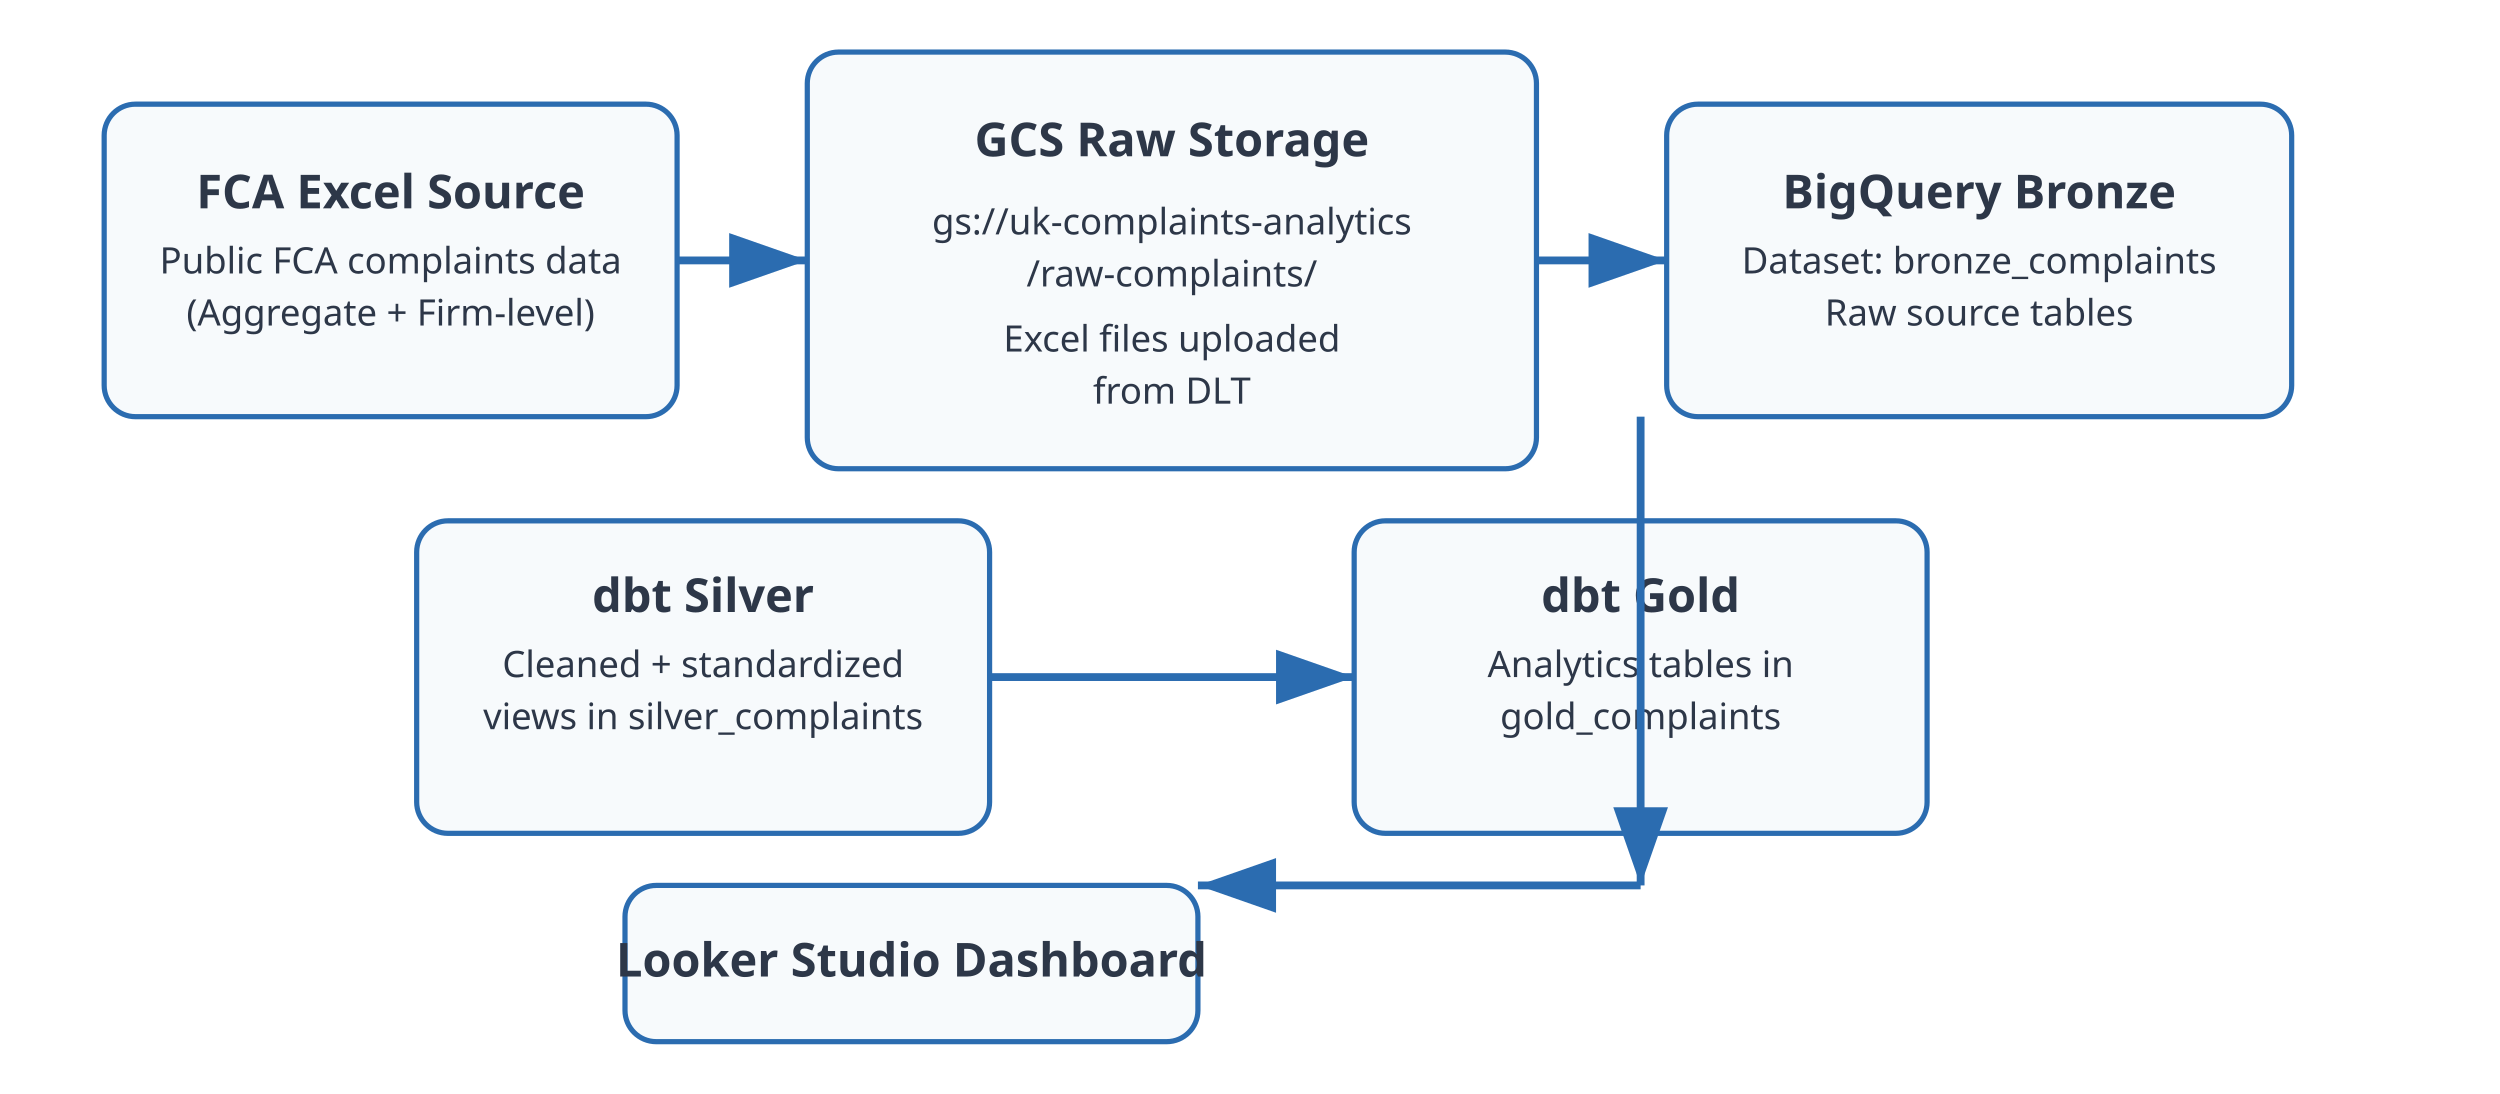
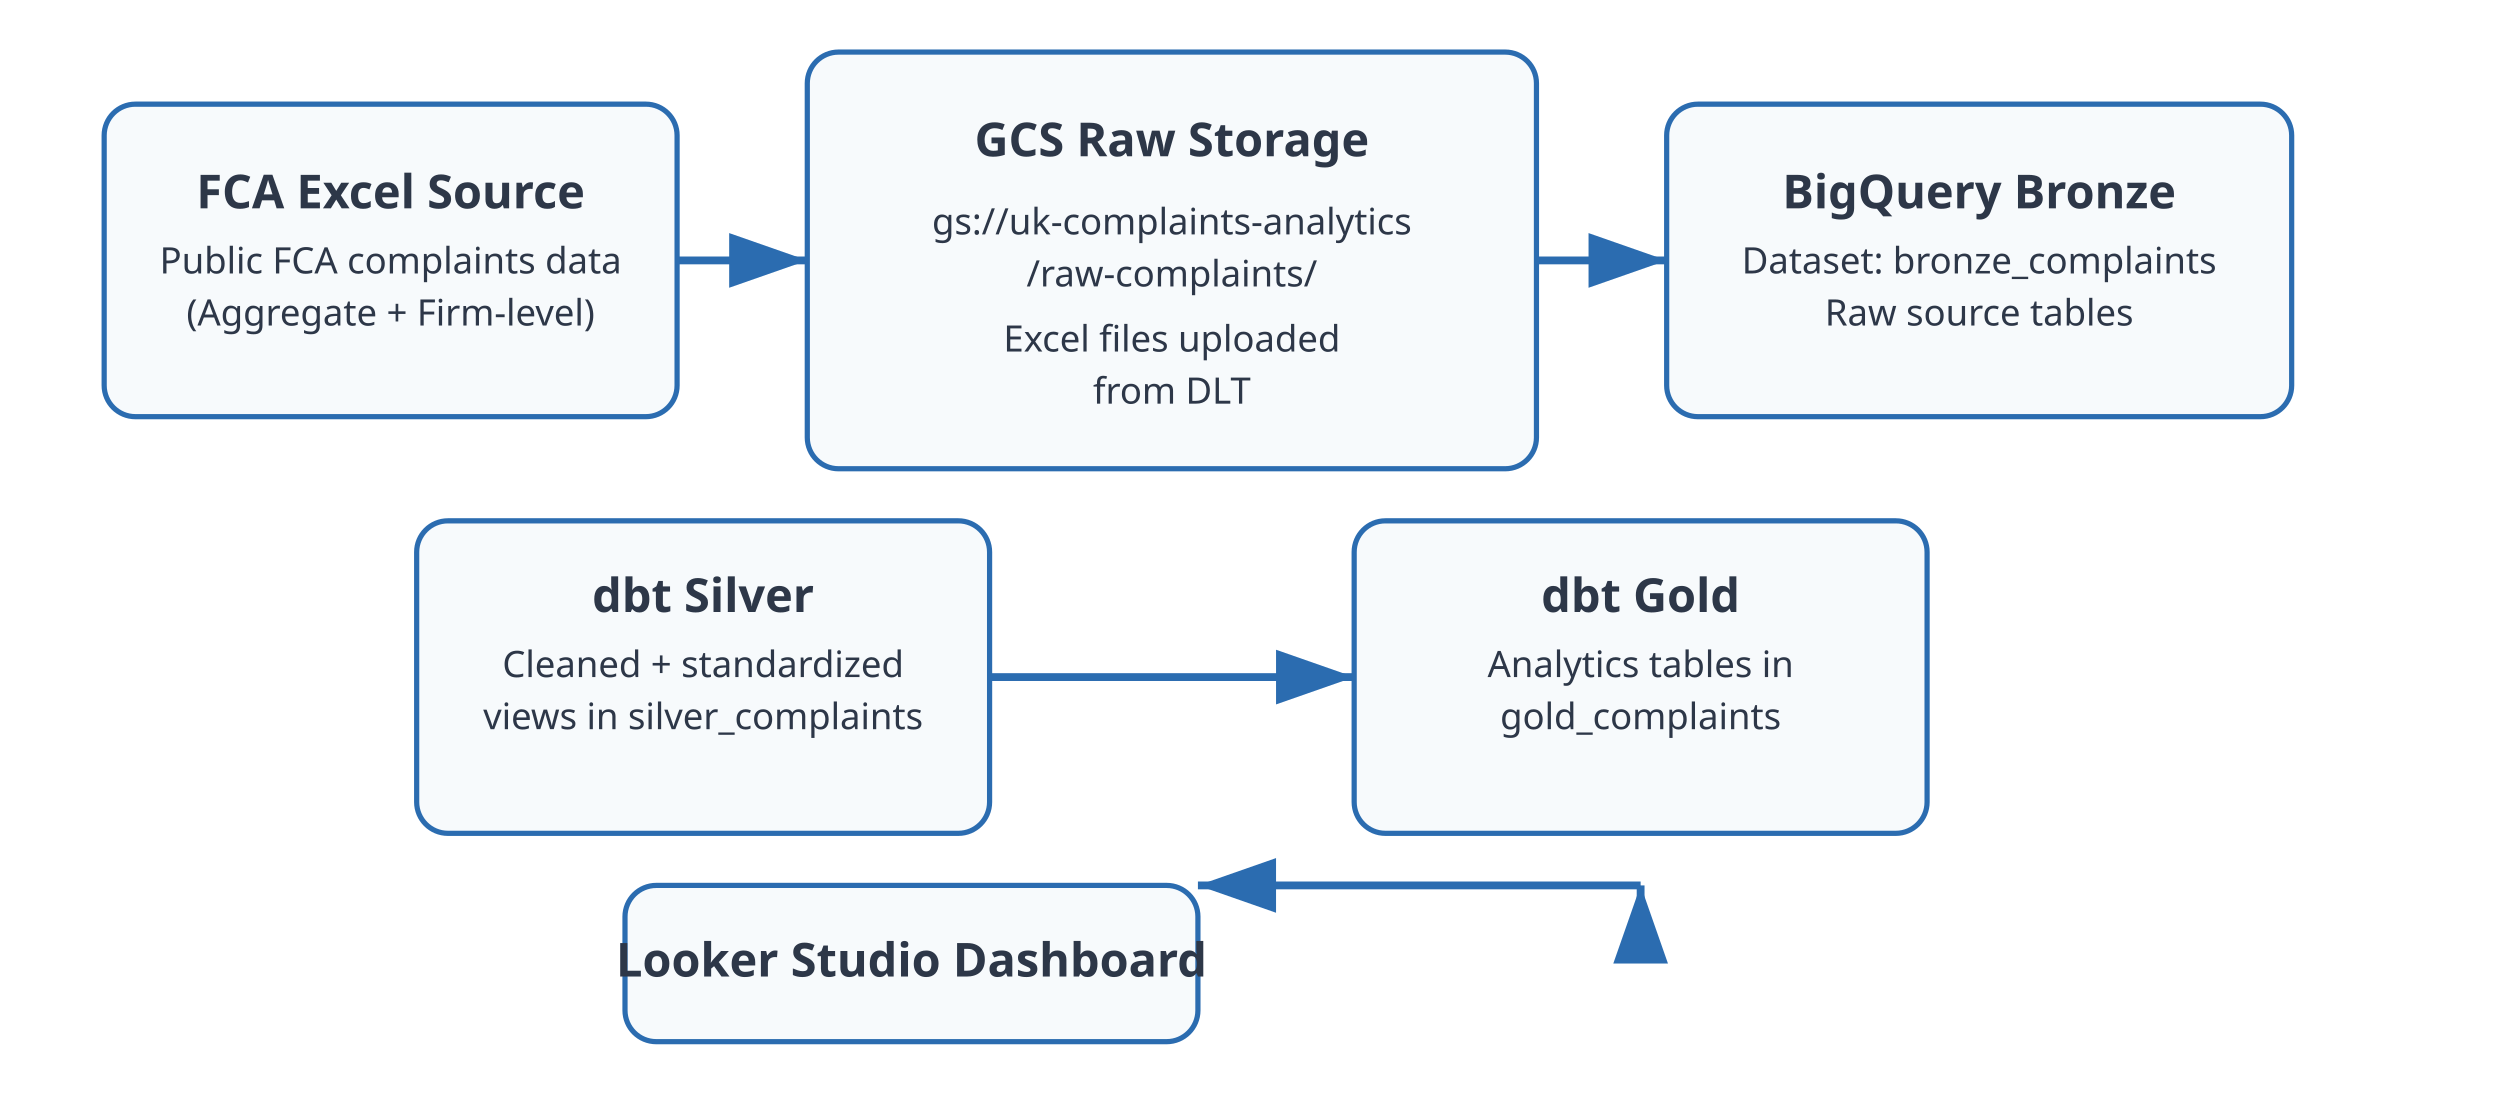
<svg xmlns="http://www.w3.org/2000/svg" width="960" height="420" viewBox="0 0 960 420" role="img" aria-label="UK Complaints Pipeline Workflow">
  <style>
    .box { fill: #f7fafc; stroke: #2b6cb0; stroke-width: 2; rx: 12; }
    .title { font: 600 18px 'Segoe UI', sans-serif; fill: #2d3748; }
    .label { font: 400 14px 'Segoe UI', sans-serif; fill: #2d3748; }
    .arrow { stroke: #2b6cb0; stroke-width: 3; fill: none; marker-end: url(#arrowhead); }
  </style>
  <defs>
    <marker id="arrowhead" markerWidth="10" markerHeight="7" refX="10" refY="3.5" orient="auto">
      <polygon points="0 0, 10 3.5, 0 7" fill="#2b6cb0" />
    </marker>
  </defs>
  <rect x="40" y="40" width="220" height="120" class="box" />
  <text x="150" y="80" class="title" text-anchor="middle">FCA Excel Source</text>
  <text x="150" y="105" class="label" text-anchor="middle">Public FCA complaints data</text>
  <text x="150" y="125" class="label" text-anchor="middle">(Aggregate + Firm-level)</text>
  <rect x="310" y="20" width="280" height="160" class="box" />
  <text x="450" y="60" class="title" text-anchor="middle">GCS Raw Storage</text>
  <text x="450" y="90" class="label" text-anchor="middle">gs://uk-complaints-analytics</text>
  <text x="450" y="110" class="label" text-anchor="middle">/raw-complaints/</text>
  <text x="450" y="135" class="label" text-anchor="middle">Excel files uploaded</text>
  <text x="450" y="155" class="label" text-anchor="middle">from DLT</text>
  <rect x="640" y="40" width="240" height="120" class="box" />
  <text x="760" y="80" class="title" text-anchor="middle">BigQuery Bronze</text>
  <text x="760" y="105" class="label" text-anchor="middle">Dataset: bronze_complaints</text>
  <text x="760" y="125" class="label" text-anchor="middle">Raw source tables</text>
  <path d="M260 100 L310 100" class="arrow" />
  <path d="M590 100 L640 100" class="arrow" />
  <rect x="160" y="200" width="220" height="120" class="box" />
  <text x="270" y="235" class="title" text-anchor="middle">dbt Silver</text>
  <text x="270" y="260" class="label" text-anchor="middle">Cleaned + standardized</text>
  <text x="270" y="280" class="label" text-anchor="middle">views in silver_complaints</text>
  <rect x="520" y="200" width="220" height="120" class="box" />
  <text x="630" y="235" class="title" text-anchor="middle">dbt Gold</text>
  <text x="630" y="260" class="label" text-anchor="middle">Analytics tables in</text>
  <text x="630" y="280" class="label" text-anchor="middle">gold_complaints</text>
  <path d="M380 260 L520 260" class="arrow" />
  <rect x="240" y="340" width="220" height="60" class="box" />
  <text x="350" y="375" class="title" text-anchor="middle">Looker Studio Dashboard</text>
-   <path d="M630 160 L630 340" class="arrow" />
+   <path d="M630 360 L630 340" class="arrow" />
  <path d="M630 340 L460 340" class="arrow" />
</svg>
